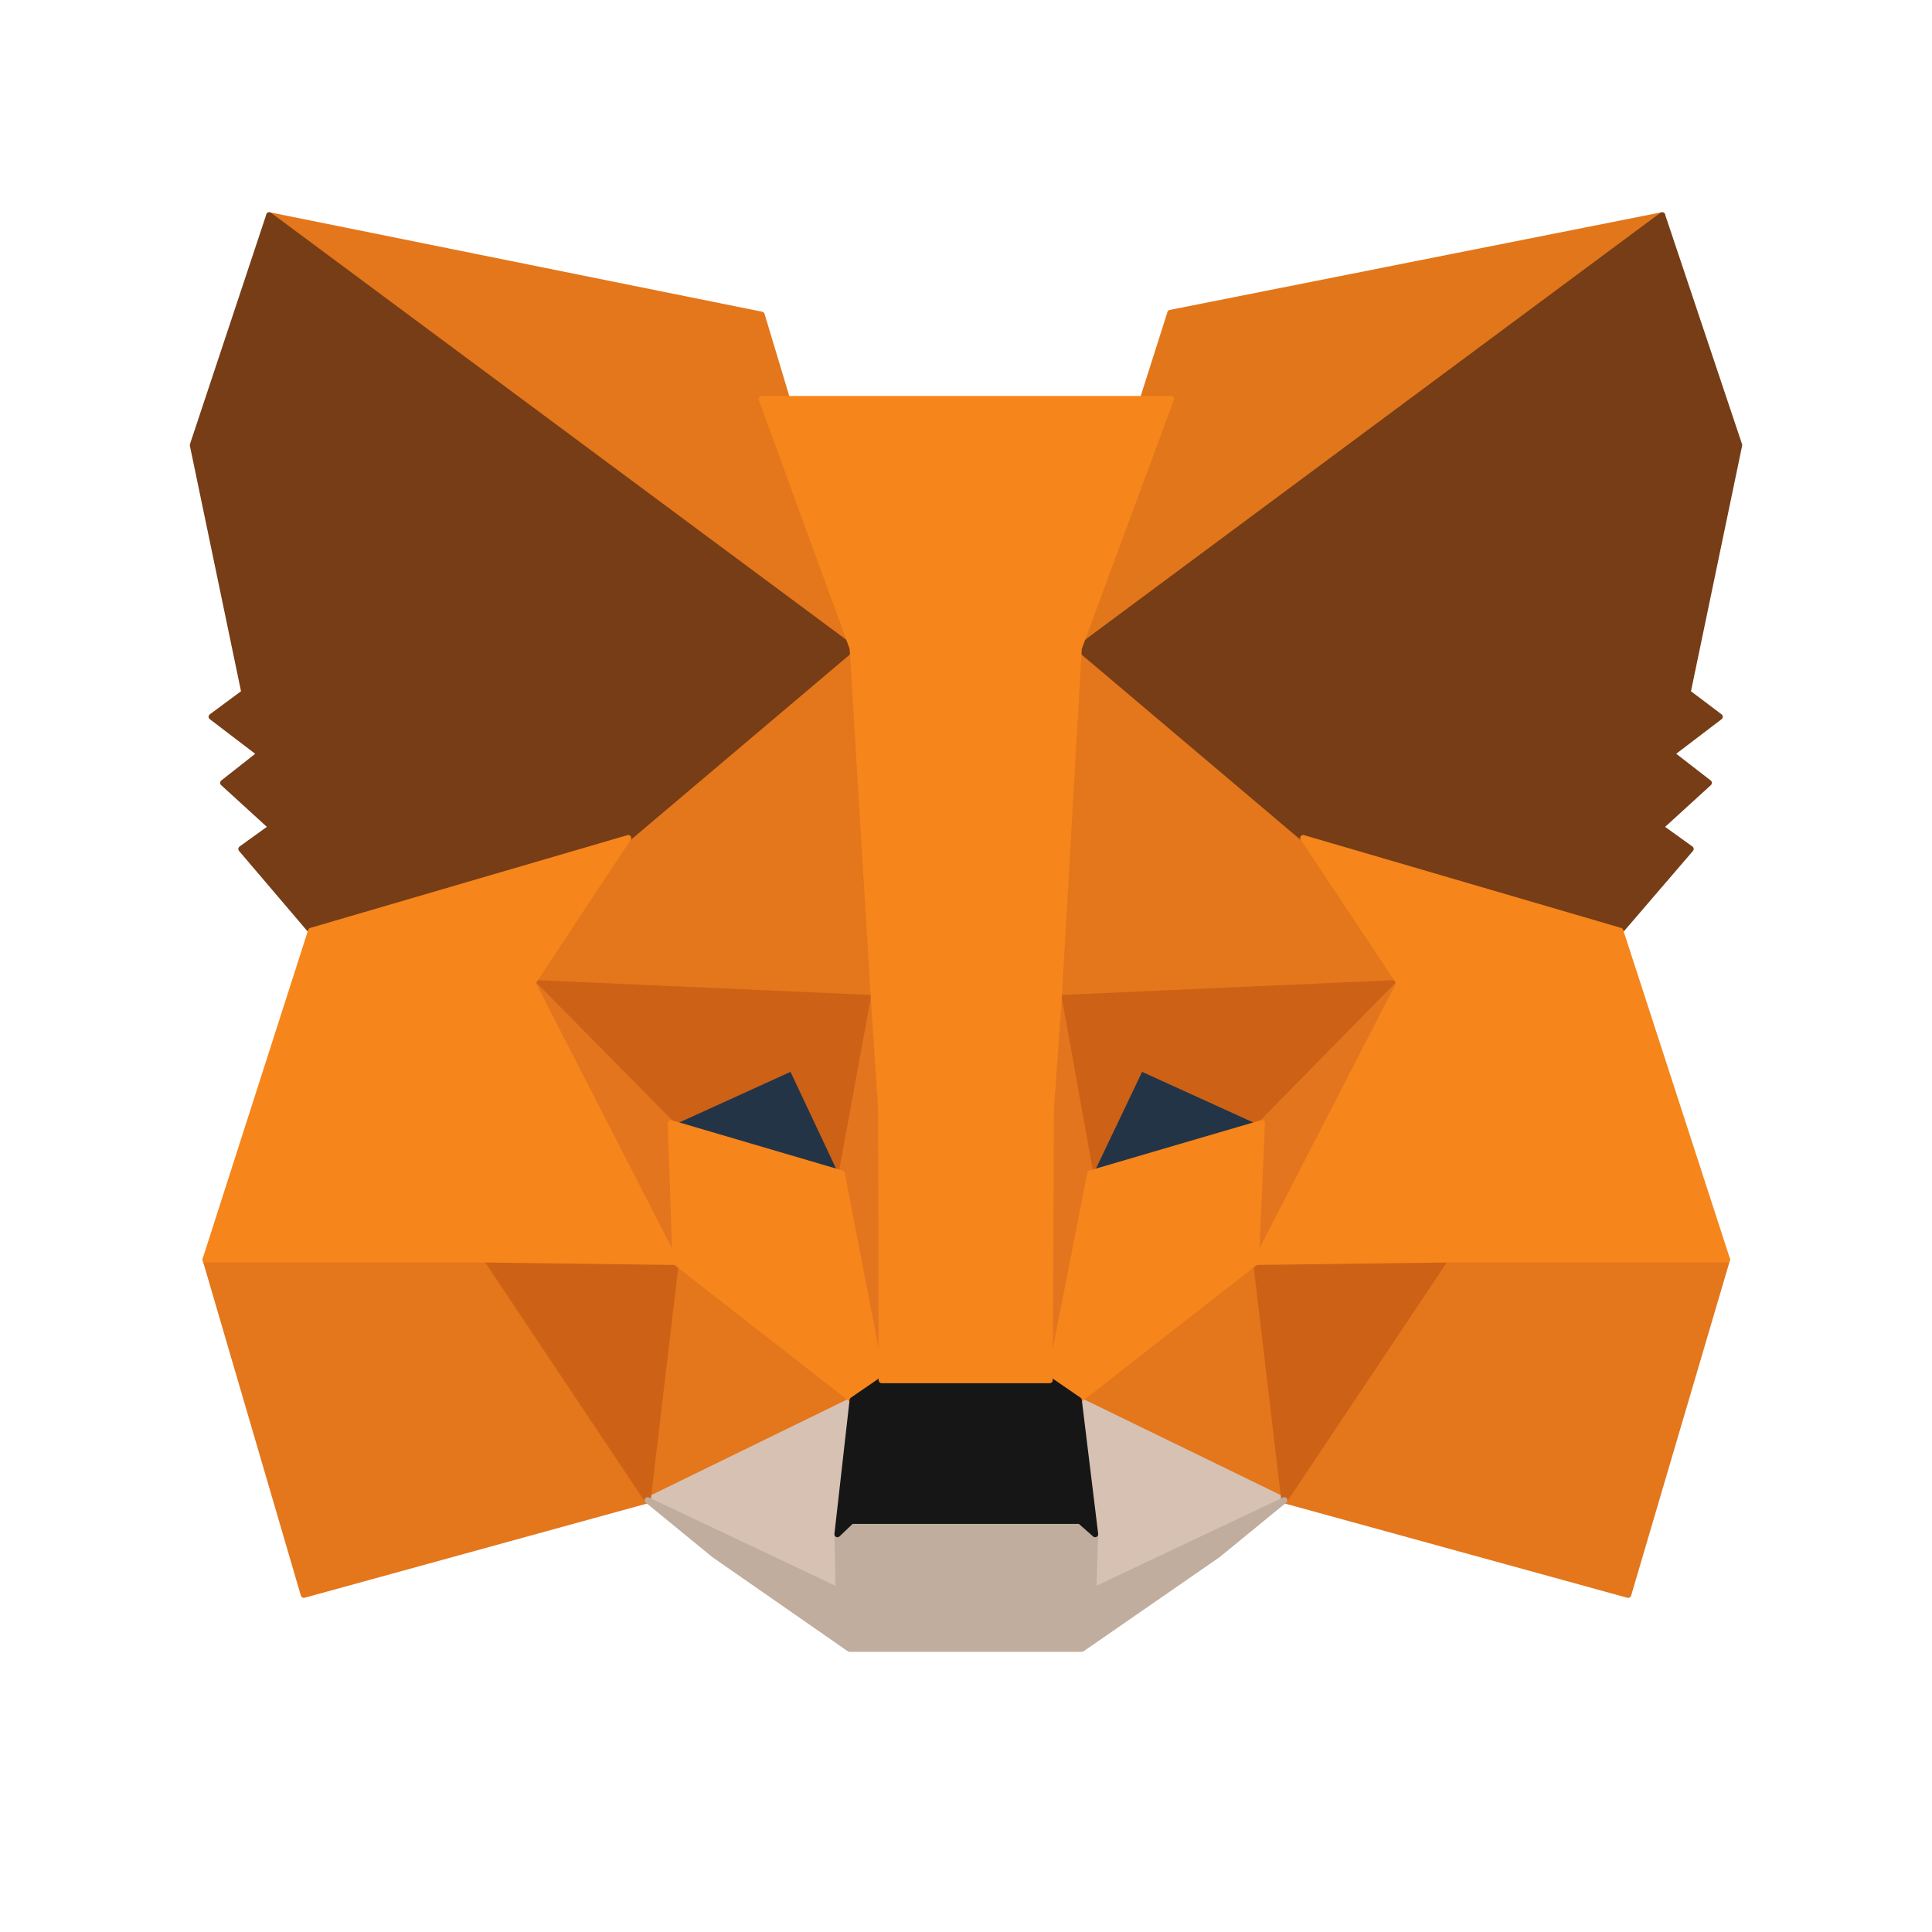
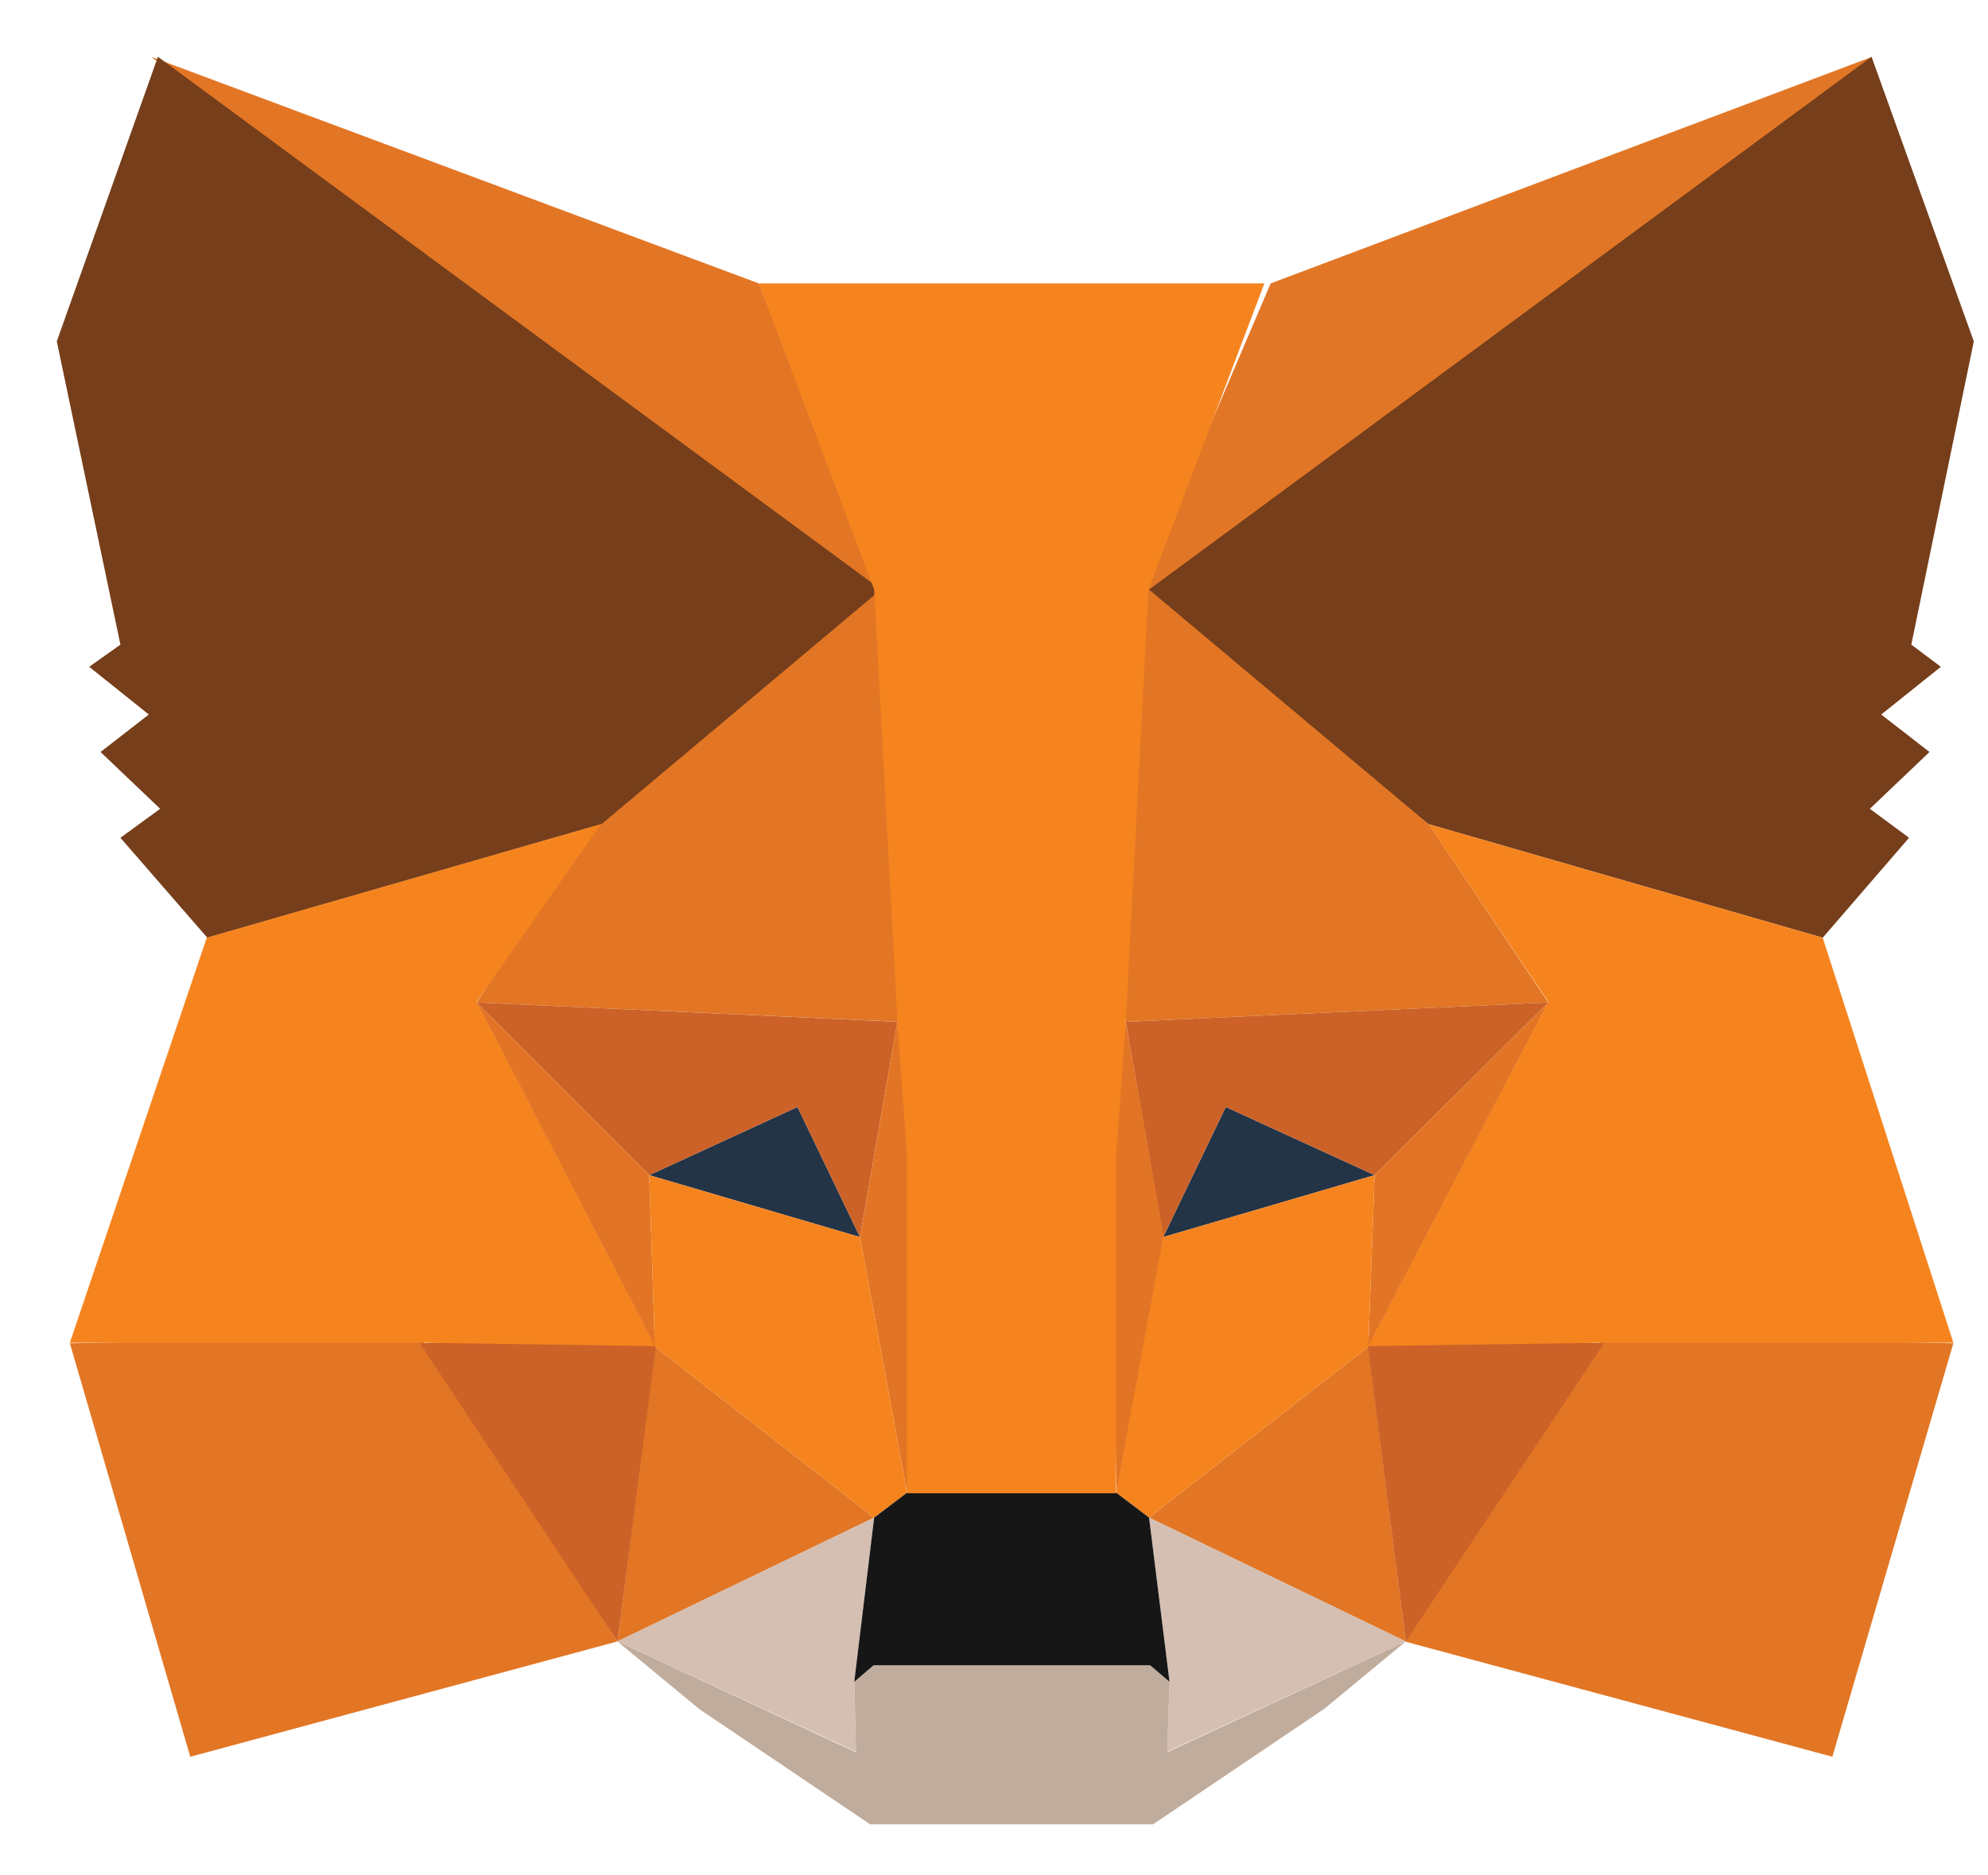
- <svg xmlns="http://www.w3.org/2000/svg" viewBox="0 0 318.6 318.6">
-   <path fill="#E2761B" stroke="#E2761B" stroke-linecap="round" stroke-linejoin="round" d="M274.1 35.5l-99.5 73.9L193 51.6z" />
-   <path fill="#E4761B" stroke="#E4761B" stroke-linecap="round" stroke-linejoin="round" d="M44.4 35.5l98.7 74.6-17.5-58.2zm193.9 171.3l-26.5 40.6 56.7 15.6 16.3-55.3zm-204.4.9L50.1 263l56.7-15.6-26.5-40.6z" />
-   <path fill="#E4761B" stroke="#E4761B" stroke-linecap="round" stroke-linejoin="round" d="M103.6 138.2l-15.8 23.9 56.3 2.5-2-60.5zm111.3 0l-39-34.8-1.3 61.2 56.2-2.5zM106.8 247.4l33.8-16.5-29.2-22.8zm71.1-16.5l33.9 16.5-4.7-39.3z" />
-   <path fill="#D7C1B3" stroke="#D7C1B3" stroke-linecap="round" stroke-linejoin="round" d="M211.8 247.4l-33.9-16.5 2.7 22.1-.3 9.3zm-105 0l31.5 14.9-.2-9.3 2.5-22.1z" />
-   <path fill="#233447" stroke="#233447" stroke-linecap="round" stroke-linejoin="round" d="M138.8 193.5l-28.2-8.3 19.9-9.1zm40.9 0l8.3-17.4 20 9.1z" />
-   <path fill="#CD6116" stroke="#CD6116" stroke-linecap="round" stroke-linejoin="round" d="M106.8 247.4l4.8-40.6-31.3.9zM207 206.8l4.8 40.6 26.5-39.7zm23.8-44.7l-56.2 2.5 5.2 28.9 8.3-17.4 20 9.1zm-120.2 23.1l20-9.1 8.2 17.4 5.3-28.9-56.3-2.5z" />
-   <path fill="#E4751F" stroke="#E4751F" stroke-linecap="round" stroke-linejoin="round" d="M87.8 162.1l23.6 46-.8-22.9zm120.3 23.1l-1 22.9 23.7-46zm-64-20.6l-5.3 28.9 6.6 34.1 1.5-44.9zm30.5 0l-2.7 18 1.2 45 6.7-34.1z" />
-   <path fill="#F6851B" stroke="#F6851B" stroke-linecap="round" stroke-linejoin="round" d="M179.8 193.5l-6.7 34.1 4.8 3.3 29.2-22.8 1-22.9zm-69.2-8.3l.8 22.9 29.2 22.8 4.8-3.3-6.6-34.1z" />
-   <path fill="#C0AD9E" stroke="#C0AD9E" stroke-linecap="round" stroke-linejoin="round" d="M180.3 262.3l.3-9.3-2.5-2.2h-37.7l-2.3 2.2.2 9.3-31.5-14.9 11 9 22.3 15.5h38.3l22.4-15.5 11-9z" />
-   <path fill="#161616" stroke="#161616" stroke-linecap="round" stroke-linejoin="round" d="M177.9 230.9l-4.8-3.3h-27.7l-4.8 3.3-2.5 22.1 2.3-2.2h37.7l2.5 2.2z" />
-   <path fill="#763D16" stroke="#763D16" stroke-linecap="round" stroke-linejoin="round" d="M278.3 114.2l8.5-40.8-12.7-37.9-96.2 71.4 37 31.3 52.3 15.3 11.6-13.5-5-3.6 8-7.3-6.2-4.8 8-6.1zM31.8 73.4l8.5 40.8-5.4 4 8 6.1-6.1 4.8 8 7.3-5 3.6 11.5 13.5 52.3-15.3 37-31.3-96.2-71.4z" />
-   <path fill="#F6851B" stroke="#F6851B" stroke-linecap="round" stroke-linejoin="round" d="M267.2 153.5l-52.3-15.3 15.9 23.9-23.7 46 31.2-.4h46.5zm-163.6-15.3l-52.3 15.3-17.4 54.2h46.4l31.1.4-23.6-46zm71 26.4l3.3-57.7 15.2-41.1h-67.5l15 41.1 3.5 57.7 1.2 18.2.1 44.8h27.7l.2-44.8z" />
+ <svg xmlns="http://www.w3.org/2000/svg" viewBox="0 0 35 33" fill="none">
+   <path d="M32.96 1L19.93 10.72l2.44-5.73L32.96 1z" fill="#E17726" />
+   <path d="M2.66 1l13.02 9.8-2.32-5.81L2.66 1z" fill="#E27625" />
+   <path d="M28.23 23.53l-3.5 5.37 7.53 2.03 2.13-7.28-6.16-.12z" fill="#E27625" />
+   <path d="M1.23 23.65l2.12 7.28 7.52-2.03-3.48-5.37-6.16.12z" fill="#E27625" />
+   <path d="M10.47 14.51l-2.08 3.14 7.44.34-.24-7.97-5.12 4.49z" fill="#E27625" />
+   <path d="M25.16 14.52L19.94 9.93l-.12 8.06 7.44-.34-2.1-3.13z" fill="#E27625" />
+   <path d="M10.87 28.9l4.52-2.18-3.86-3.01-.66 5.19z" fill="#E27625" />
+   <path d="M20.23 26.72l4.52 2.18-.66-5.19-3.86 3.01z" fill="#E27625" />
+   <path d="M24.75 28.9l-4.52-2.18.36 2.89-.04 1.23 4.2-1.94z" fill="#D5BFB2" />
+   <path d="M10.87 28.9l4.2 1.94-.03-1.23.35-2.89-4.52 2.18z" fill="#D5BFB2" />
+   <path d="M15.14 21.78l-3.71-1.09 2.61-1.2 1.1 2.29z" fill="#233447" />
+   <path d="M20.48 21.78l1.1-2.29 2.62 1.2-3.72 1.09z" fill="#233447" />
+   <path d="M10.87 28.9l.7-5.37-4.18.12 3.48 5.25z" fill="#CC6228" />
+   <path d="M24.06 23.53l.69 5.37 3.49-5.25-4.18-.12z" fill="#CC6228" />
+   <path d="M27.26 17.65l-7.44.34.66 3.79 1.1-2.29 2.62 1.2 3.06-3.04z" fill="#CC6228" />
+   <path d="M11.43 20.69l2.61-1.2 1.1 2.29.66-3.79-7.41-.34 3.04 3.04z" fill="#CC6228" />
+   <path d="M8.39 17.65l3.14 6.06-.1-3.02-3.04-3.04z" fill="#E27525" />
+   <path d="M24.2 20.69l-.11 3.02 3.17-6.06-3.06 3.04z" fill="#E27525" />
+   <path d="M15.8 17.99l-.66 3.79.83 4.5.14-5.93-.31-2.36z" fill="#E27525" />
+   <path d="M19.82 17.99l-.3 2.36.14 5.93.83-4.5-.67-3.79z" fill="#E27525" />
+   <path d="M20.48 21.78l-.83 4.5.58.44 3.86-3.01.11-3.02-3.72 1.09z" fill="#F5841F" />
+   <path d="M11.43 20.69l.1 3.02 3.86 3.01.58-.44-.83-4.5-3.71-1.09z" fill="#F5841F" />
+   <path d="M20.55 30.85l.04-1.24-.34-.29h-4.87l-.34.29.03 1.24-4.2-1.95 1.44 1.19 3.01 2.03h4.98l3.01-2.03 1.44-1.19-4.2 1.95z" fill="#C0AC9D" />
+   <path d="M20.23 26.72l-.58-.44h-3.68l-.58.44-.35 2.89.34-.29h4.87l.34.29-.36-2.89z" fill="#161616" />
+   <path d="M33.65 11.35l1.1-5.34-1.8-5.01-12.72 9.38 4.92 4.13 6.94 2 1.52-1.76-.69-.51 1.05-1 -.85-.66 1.05-.84-.52-.39z" fill="#763E1A" />
+   <path d="M1 6.01l1.12 5.34-.55.39 1.05.84-.85.66 1.05 1-.7.51 1.53 1.76 6.94-2 4.92-4.13L2.78 1 1 6.01z" fill="#763E1A" />
+   <path d="M32.09 16.51l-6.94-2 2.11 3.13-3.17 6.06 4.14-.06h6.16l-2.3-7.13z" fill="#F5841F" />
+   <path d="M10.58 14.51l-6.94 2-2.41 7.13h6.16l4.14.06-3.14-6.06 2.19-3.13z" fill="#F5841F" />
+   <path d="M19.82 17.99l.4-7.61 2.04-5.39H13.36l2.03 5.39.41 7.61.17 2.36v5.94h3.68v-5.94l.17-2.36z" fill="#F5841F" />
</svg>
